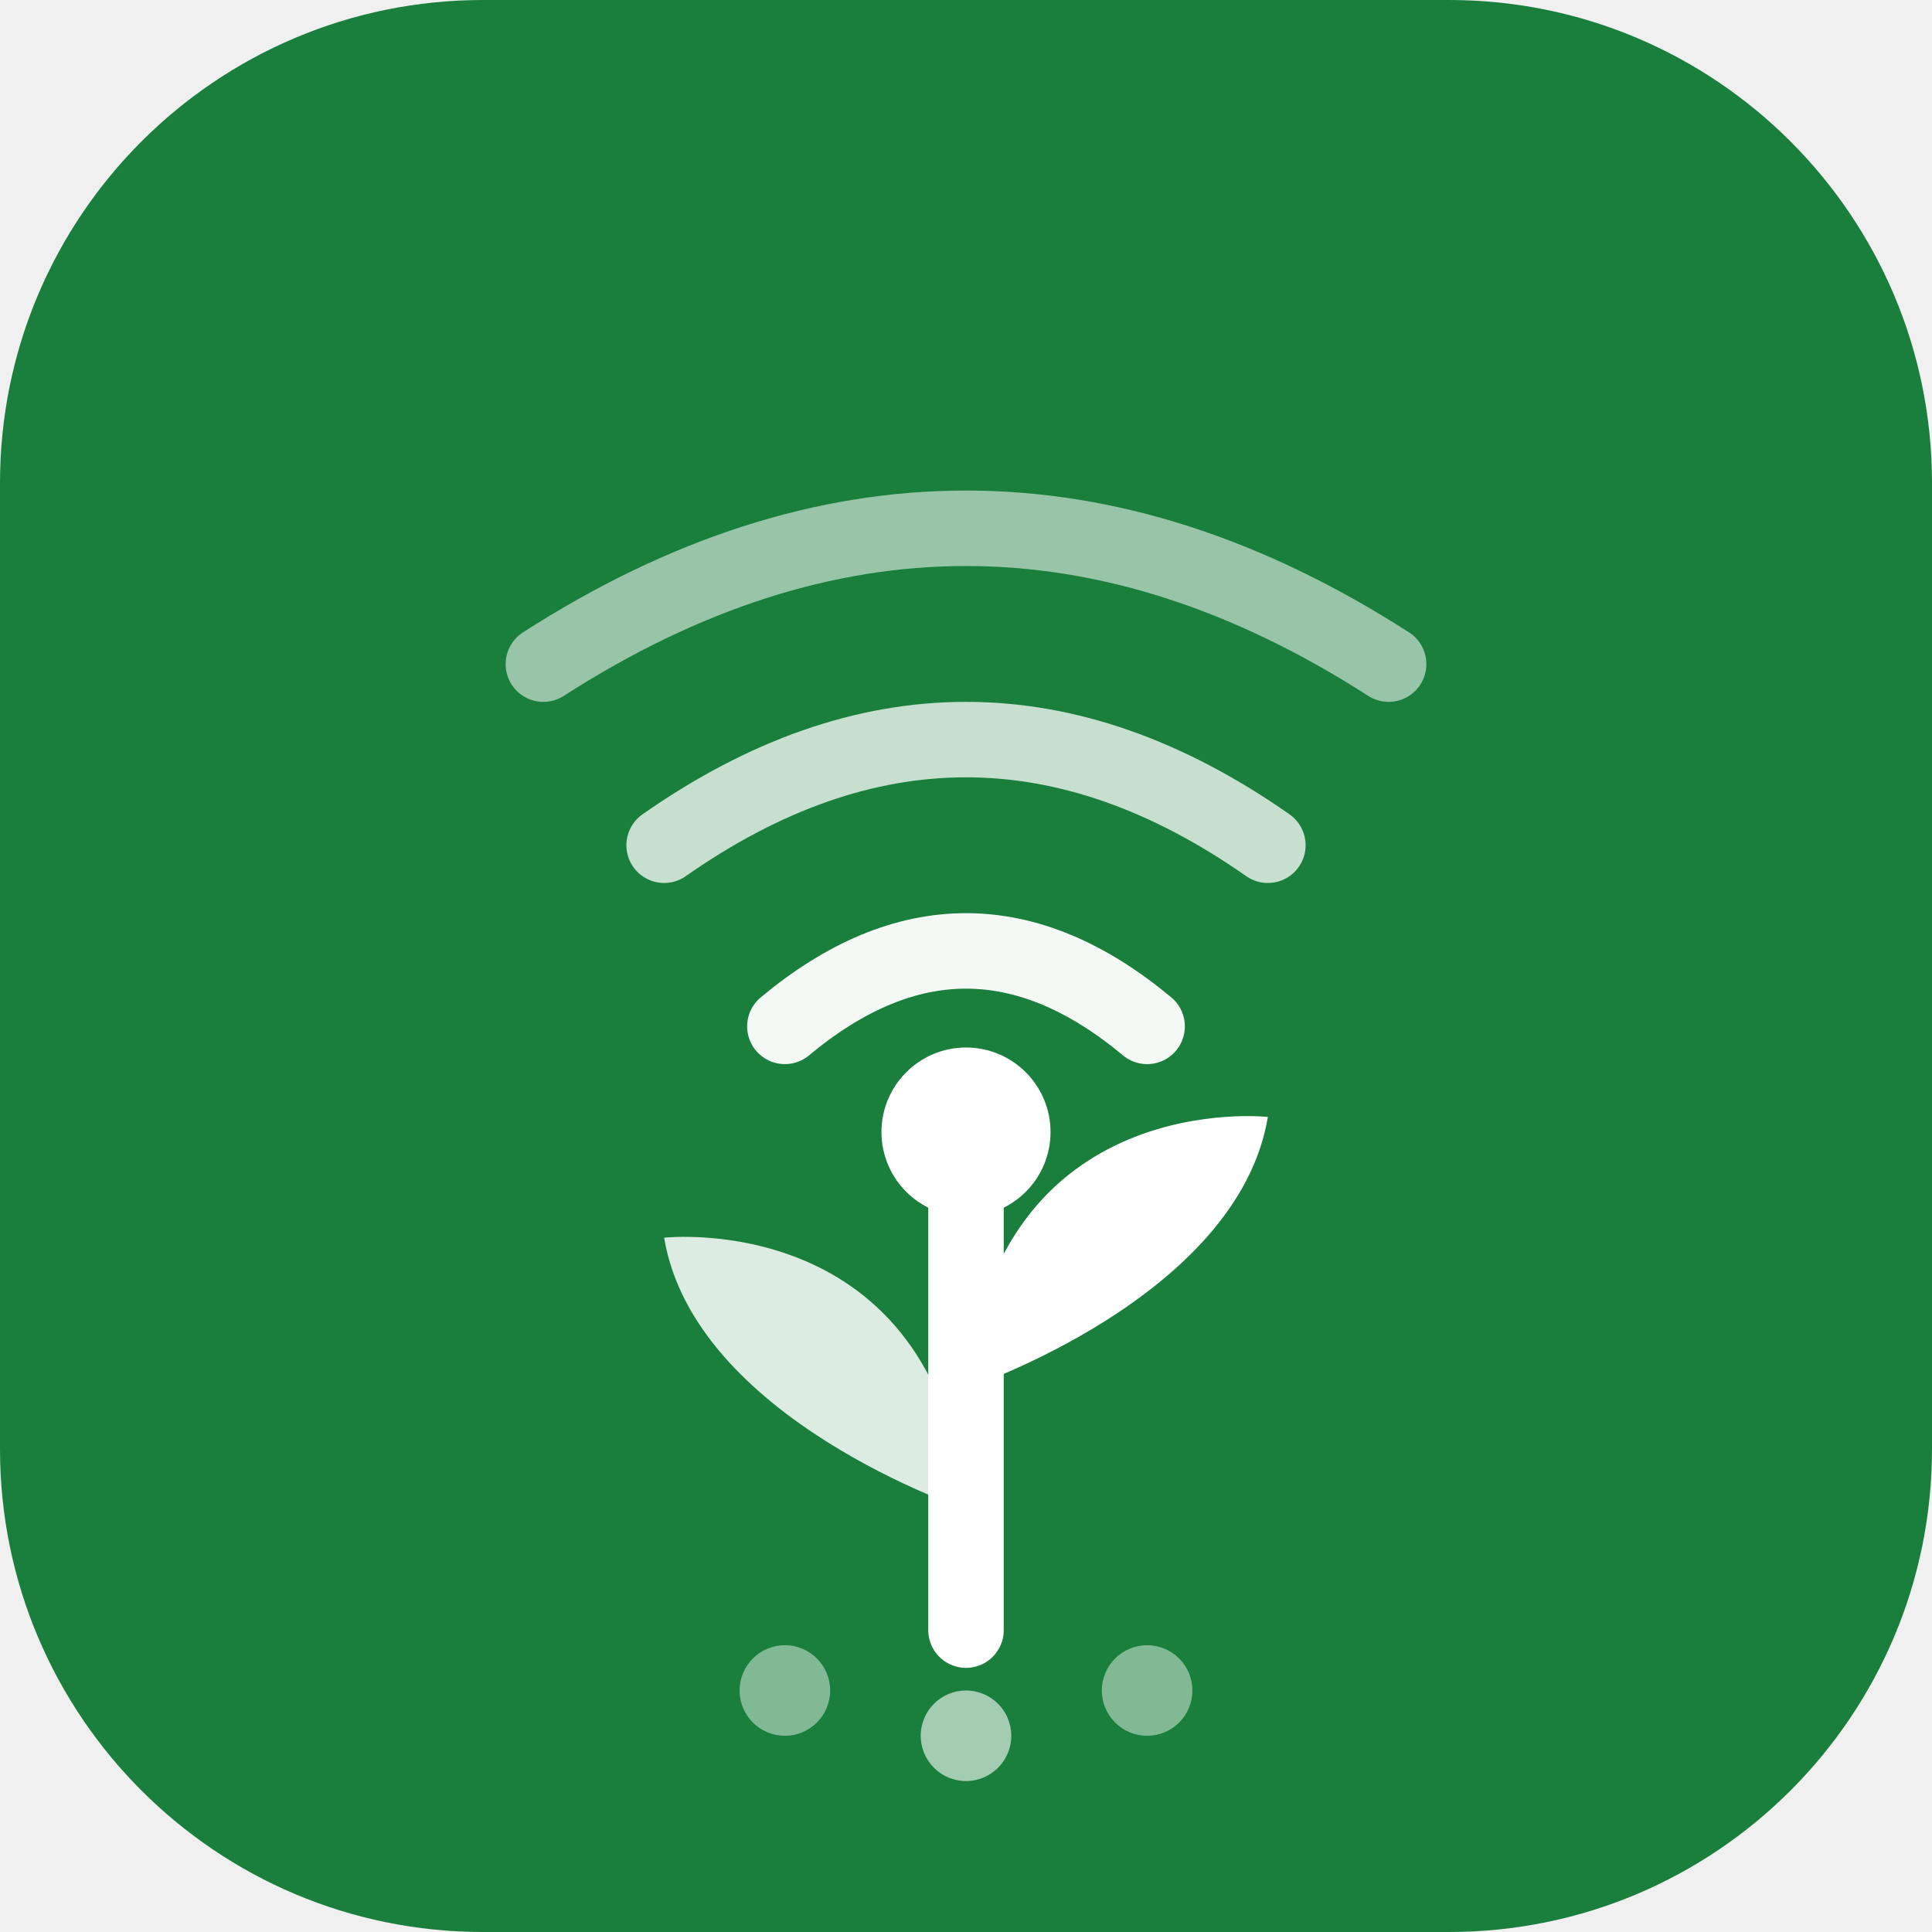
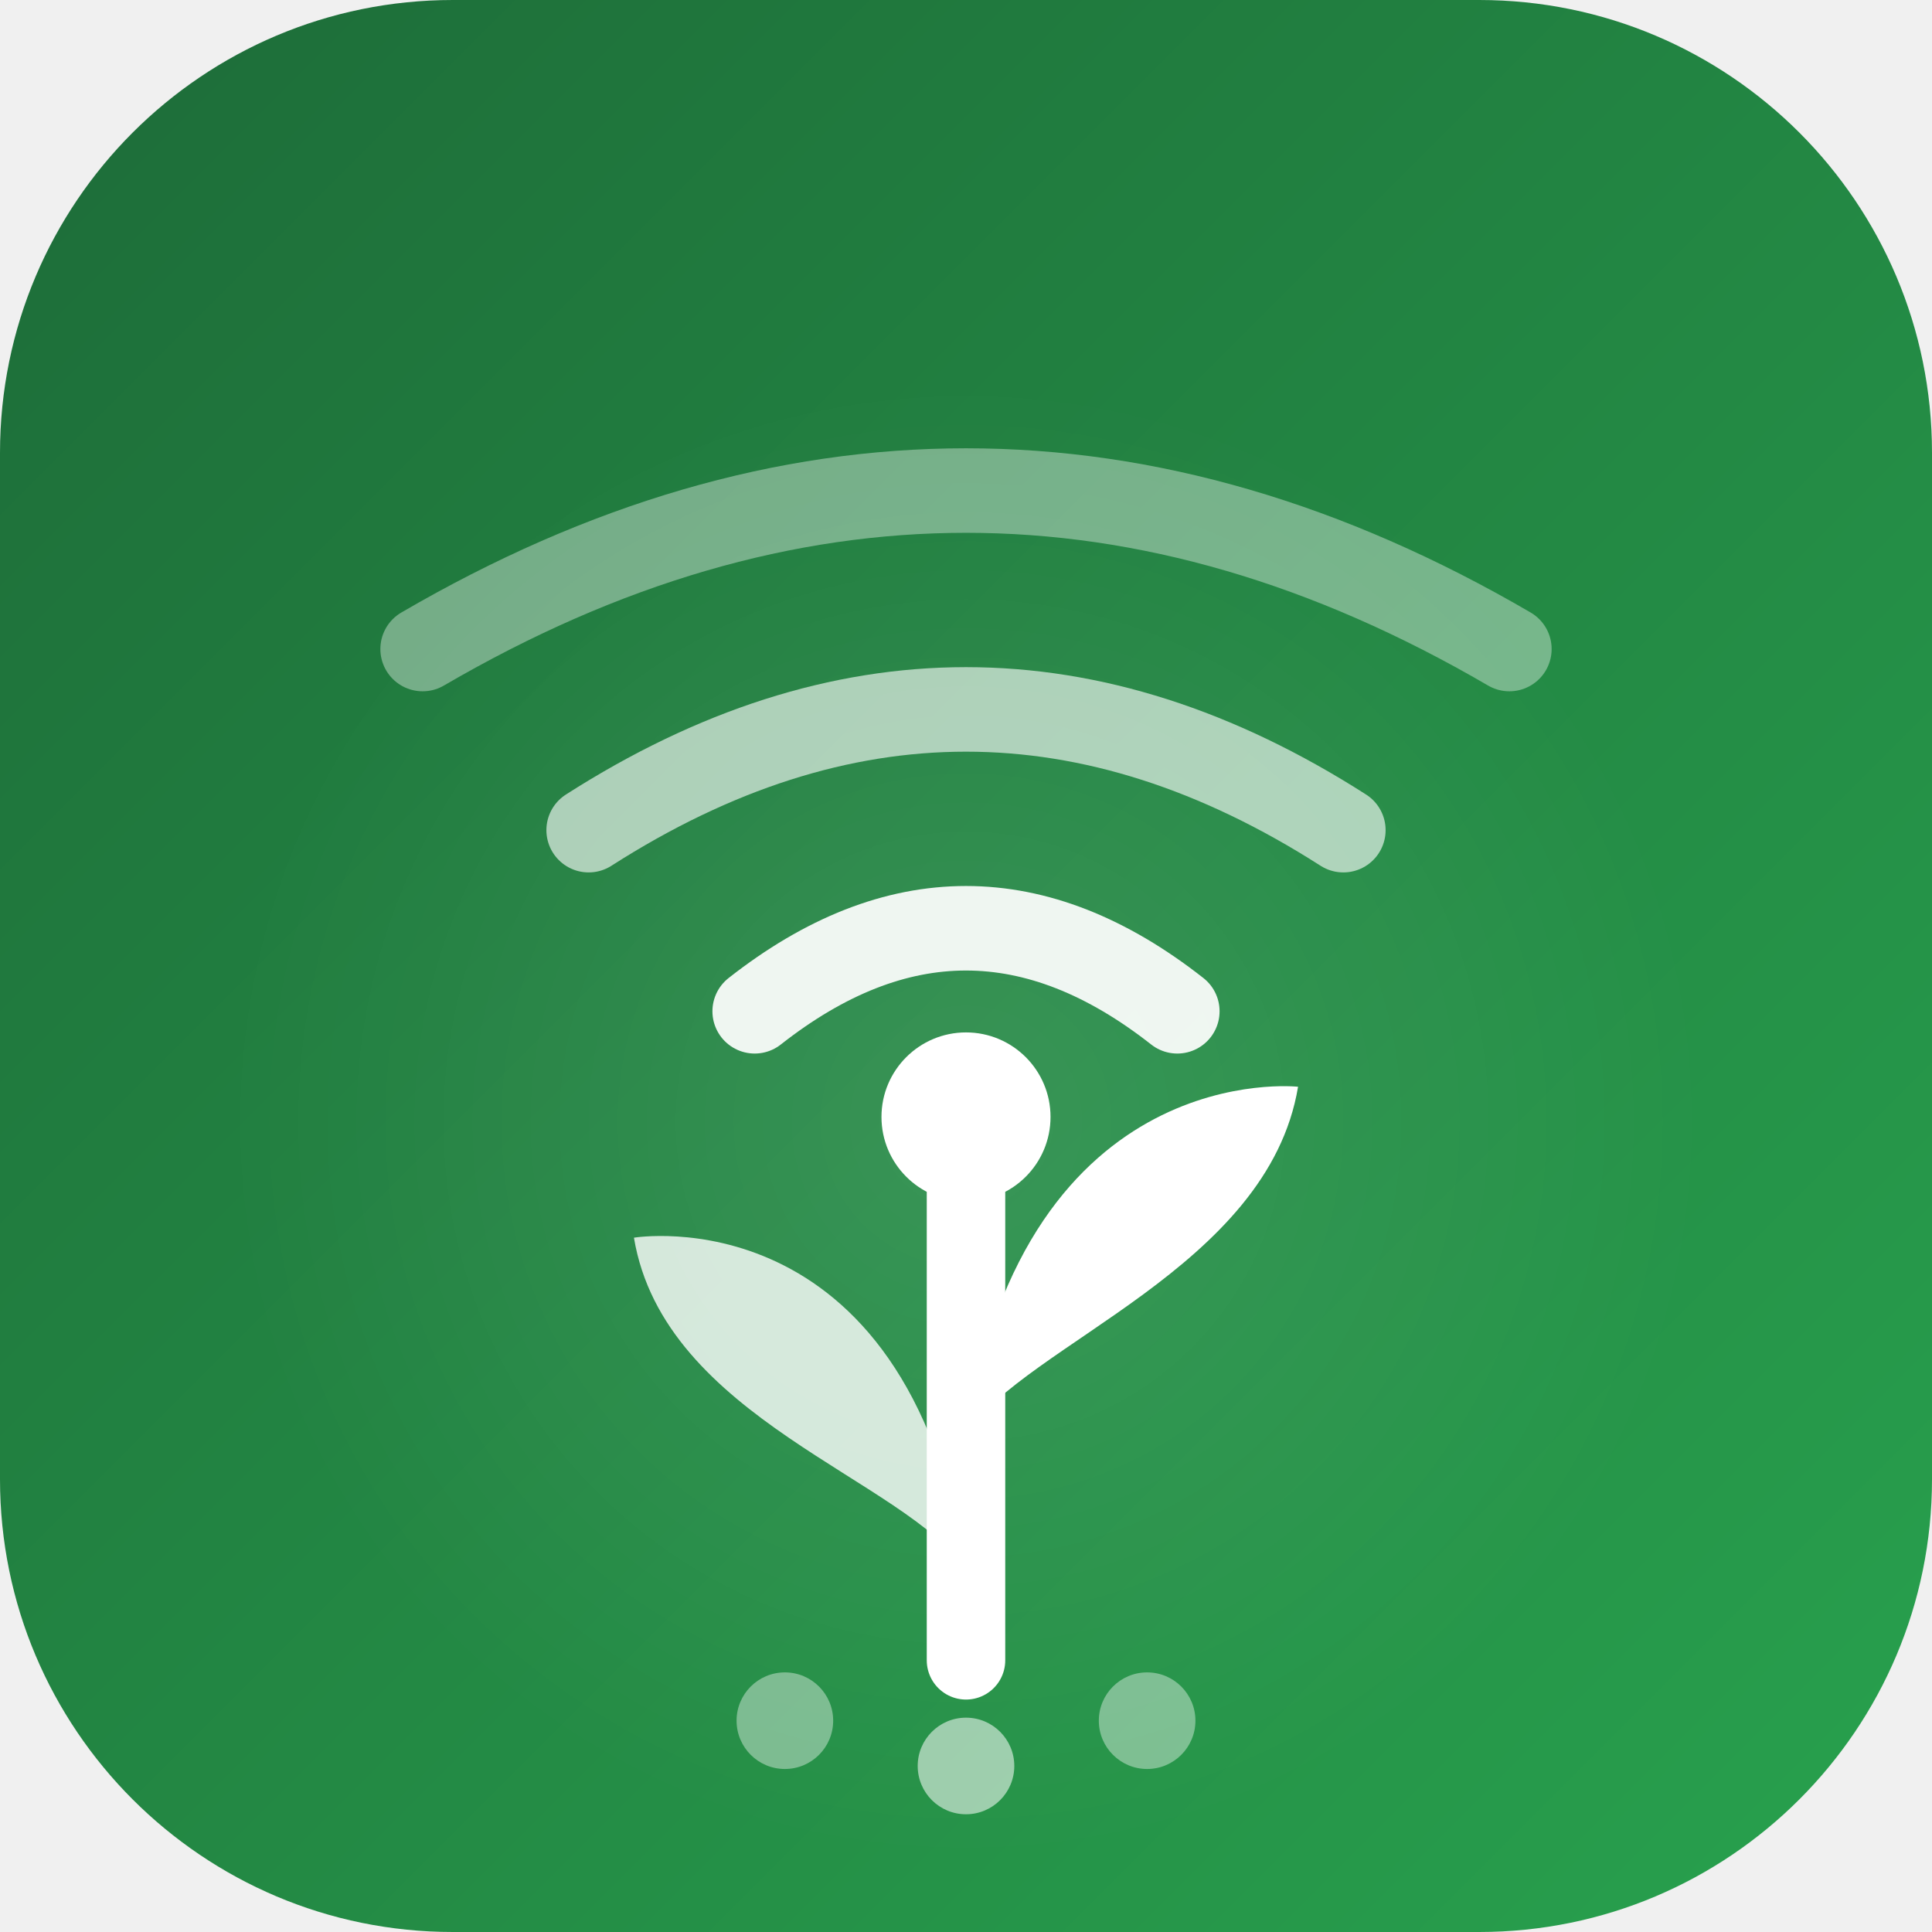
<svg xmlns="http://www.w3.org/2000/svg" viewBox="0 0 64 64">
-   <rect width="64" height="64" rx="16" fill="#1a7f3c" />
-   <path d="M18 22 Q32 13 46 22" stroke="white" stroke-width="2.5" fill="none" stroke-linecap="round" opacity="0.55" />
-   <path d="M22 28 Q32 21 42 28" stroke="white" stroke-width="2.5" fill="none" stroke-linecap="round" opacity="0.75" />
-   <path d="M26 34 Q32 29 38 34" stroke="white" stroke-width="2.5" fill="none" stroke-linecap="round" opacity="0.95" />
-   <circle cx="32" cy="37.5" r="2.8" fill="white" />
-   <path d="M32 40 L32 54" stroke="white" stroke-width="2.5" stroke-linecap="round" />
-   <path d="M32 50 C32 50 23 47 22 41 C22 41 31 40 32 50Z" fill="white" opacity="0.85" />
-   <path d="M32 46 C32 46 41 43 42 37 C42 37 33 36 32 46Z" fill="white" />
-   <circle cx="26" cy="56" r="1.5" fill="white" opacity="0.45" />
-   <circle cx="32" cy="57.5" r="1.5" fill="white" opacity="0.6" />
-   <circle cx="38" cy="56" r="1.5" fill="white" opacity="0.45" />
+   <defs>
+     <linearGradient id="bg" x1="0" y1="0" x2="1" y2="1">
+       <stop offset="0%" stop-color="#1d6b38" />
+       <stop offset="100%" stop-color="#28a24e" />
+     </linearGradient>
+     <radialGradient id="glow" cx="50%" cy="58%" r="38%">
+       <stop offset="0%" stop-color="#ffffff" stop-opacity="0.10" />
+       <stop offset="100%" stop-color="#ffffff" stop-opacity="0" />
+     </radialGradient>
+   </defs>
+   <rect width="64" height="64" rx="15" fill="url(#bg)" />
+   <rect width="64" height="64" rx="15" fill="url(#glow)" />
+   <path d="M14 21.5 Q32 11 50 21.5" stroke="white" stroke-width="2.8" fill="none" stroke-linecap="round" opacity="0.38" />
+   <path d="M19.5 27.5 Q32 19.5 44.5 27.5" stroke="white" stroke-width="2.8" fill="none" stroke-linecap="round" opacity="0.62" />
+   <path d="M25 33.5 Q32 28 39 33.5" stroke="white" stroke-width="2.8" fill="none" stroke-linecap="round" opacity="0.92" />
+   <circle cx="32" cy="37" r="2.8" fill="white" />
+   <path d="M32 39.5 L32 55" stroke="white" stroke-width="2.6" stroke-linecap="round" />
+   <path d="M32 52 C30 49 22 47 21 41 C21 41 30 39.5 32 52Z" fill="white" opacity="0.80" />
+   <path d="M32 47.5 C34 44.5 42 42 43 36 C43 36 34 35 32 47.5Z" fill="white" />
+   <circle cx="26" cy="57" r="1.6" fill="white" opacity="0.40" />
+   <circle cx="32" cy="58.5" r="1.6" fill="white" opacity="0.55" />
+   <circle cx="38" cy="57" r="1.6" fill="white" opacity="0.40" />
</svg>
